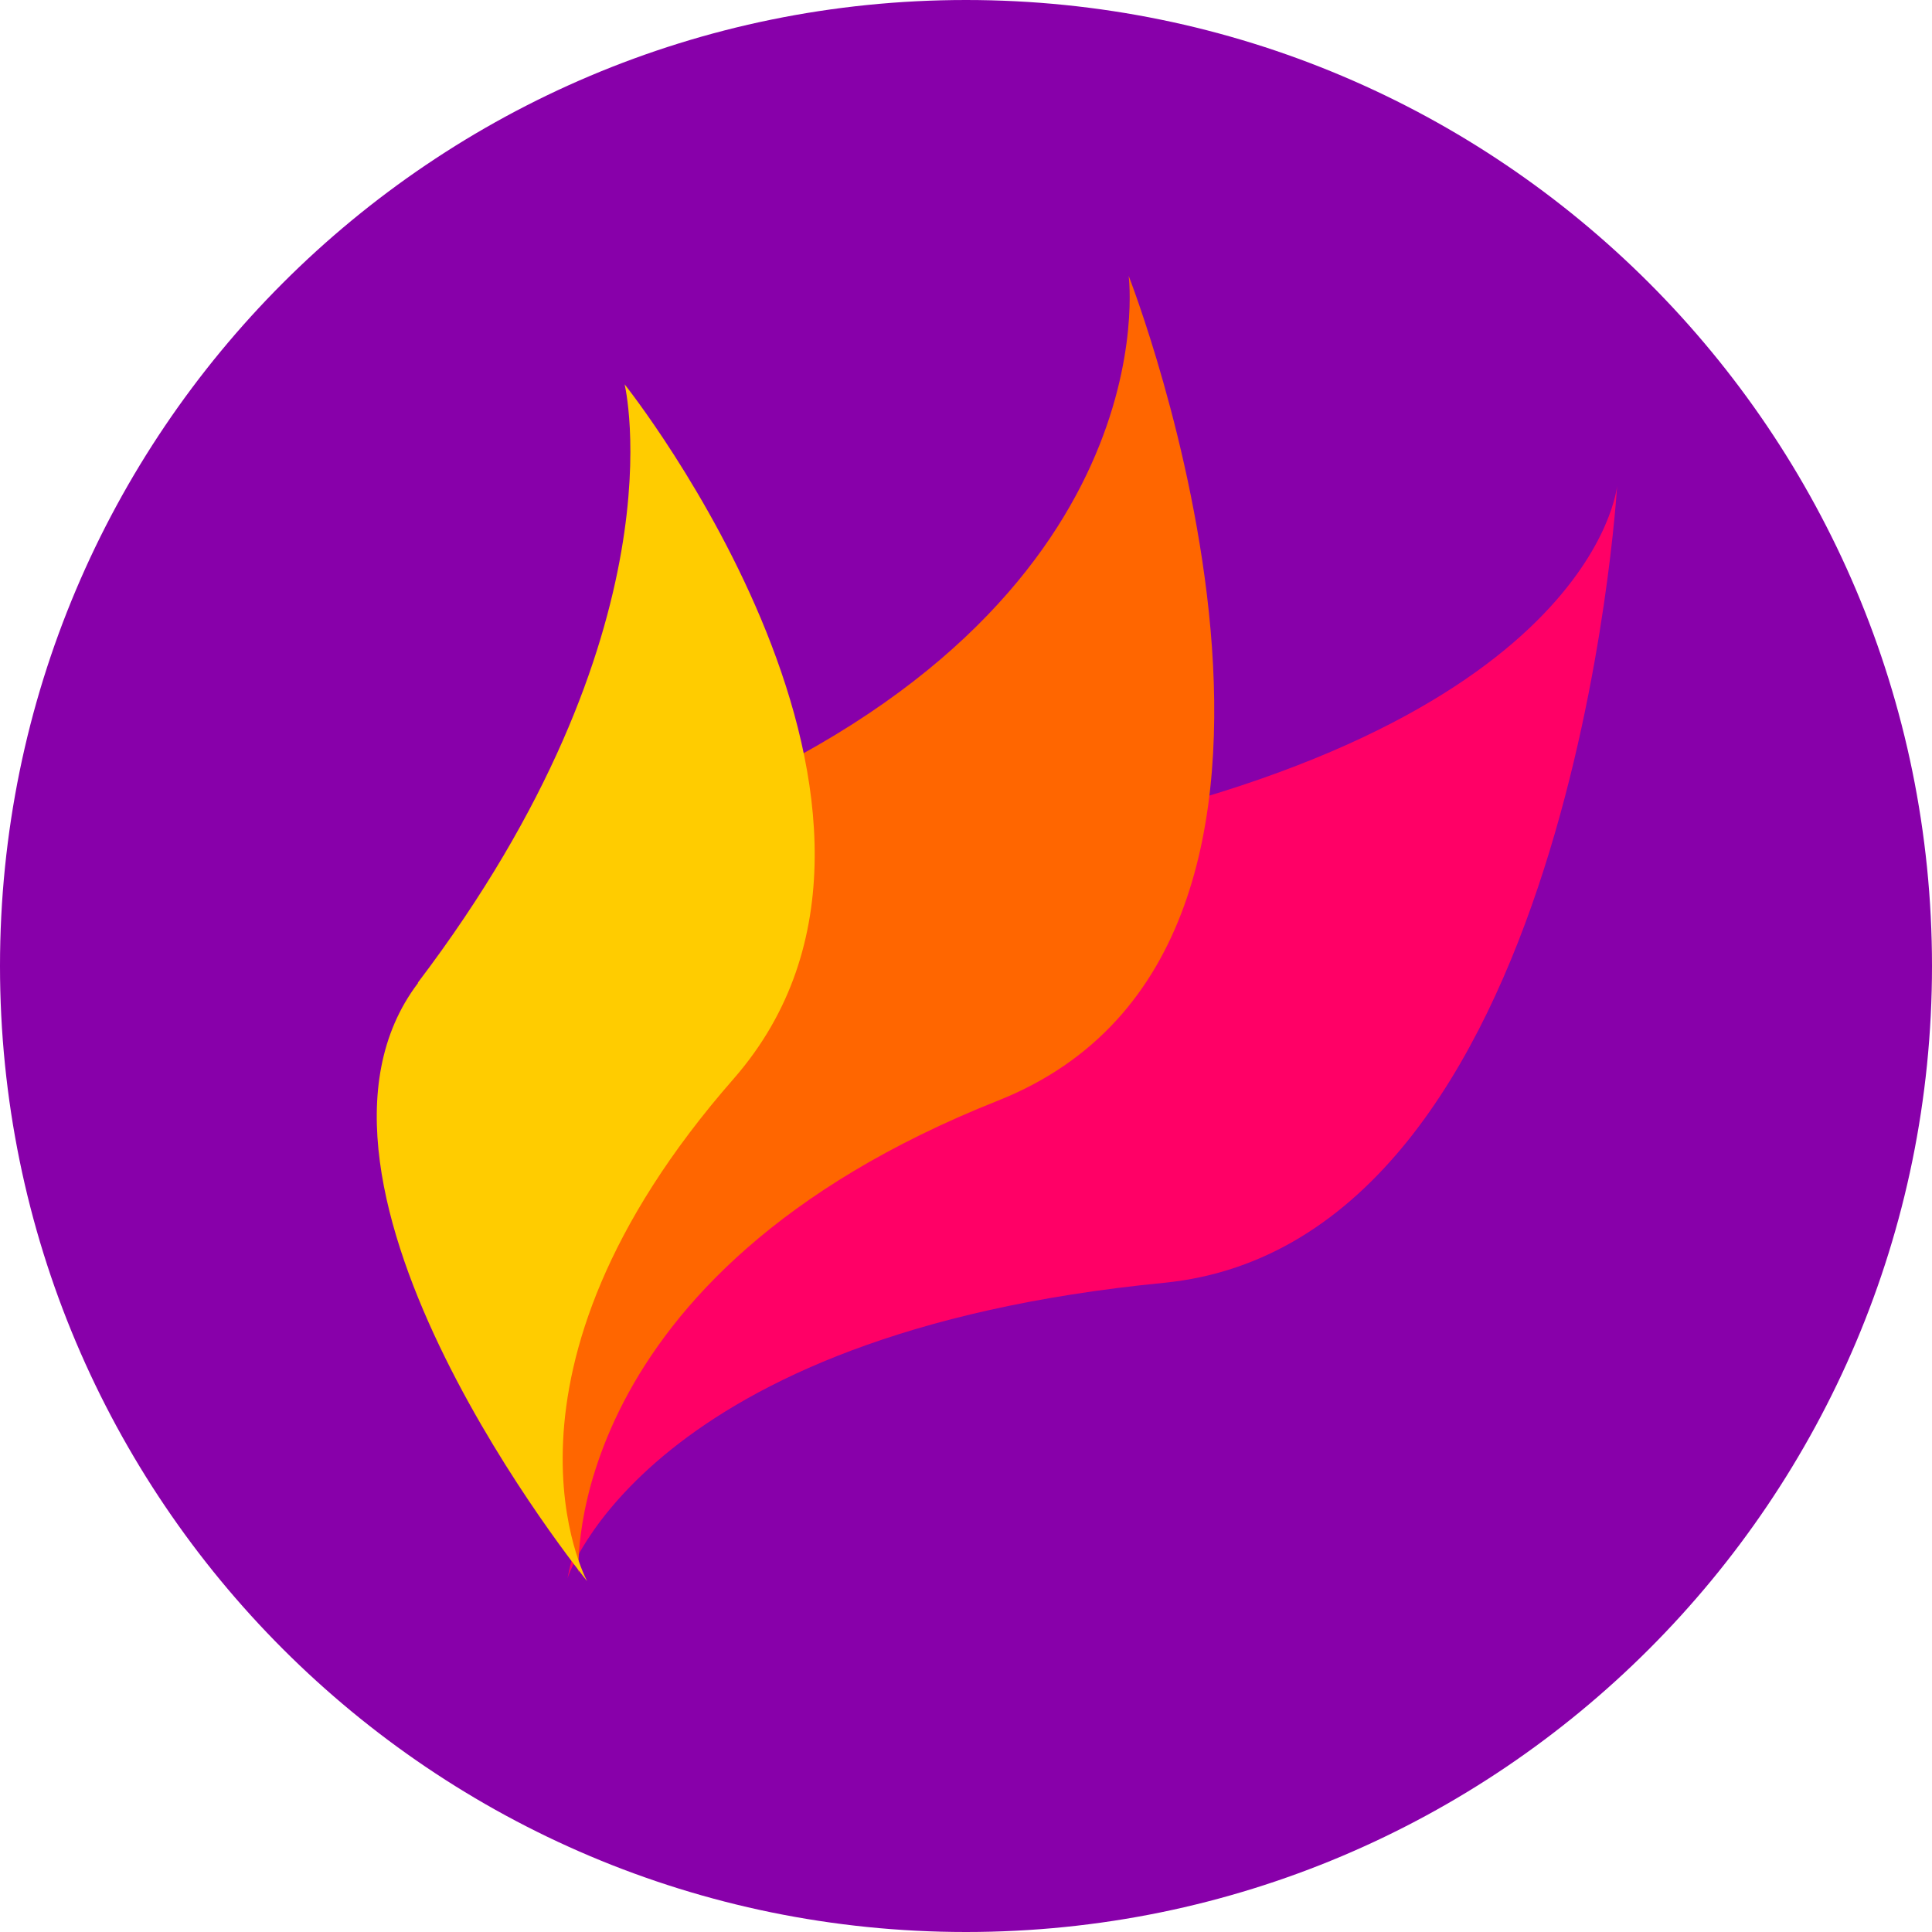
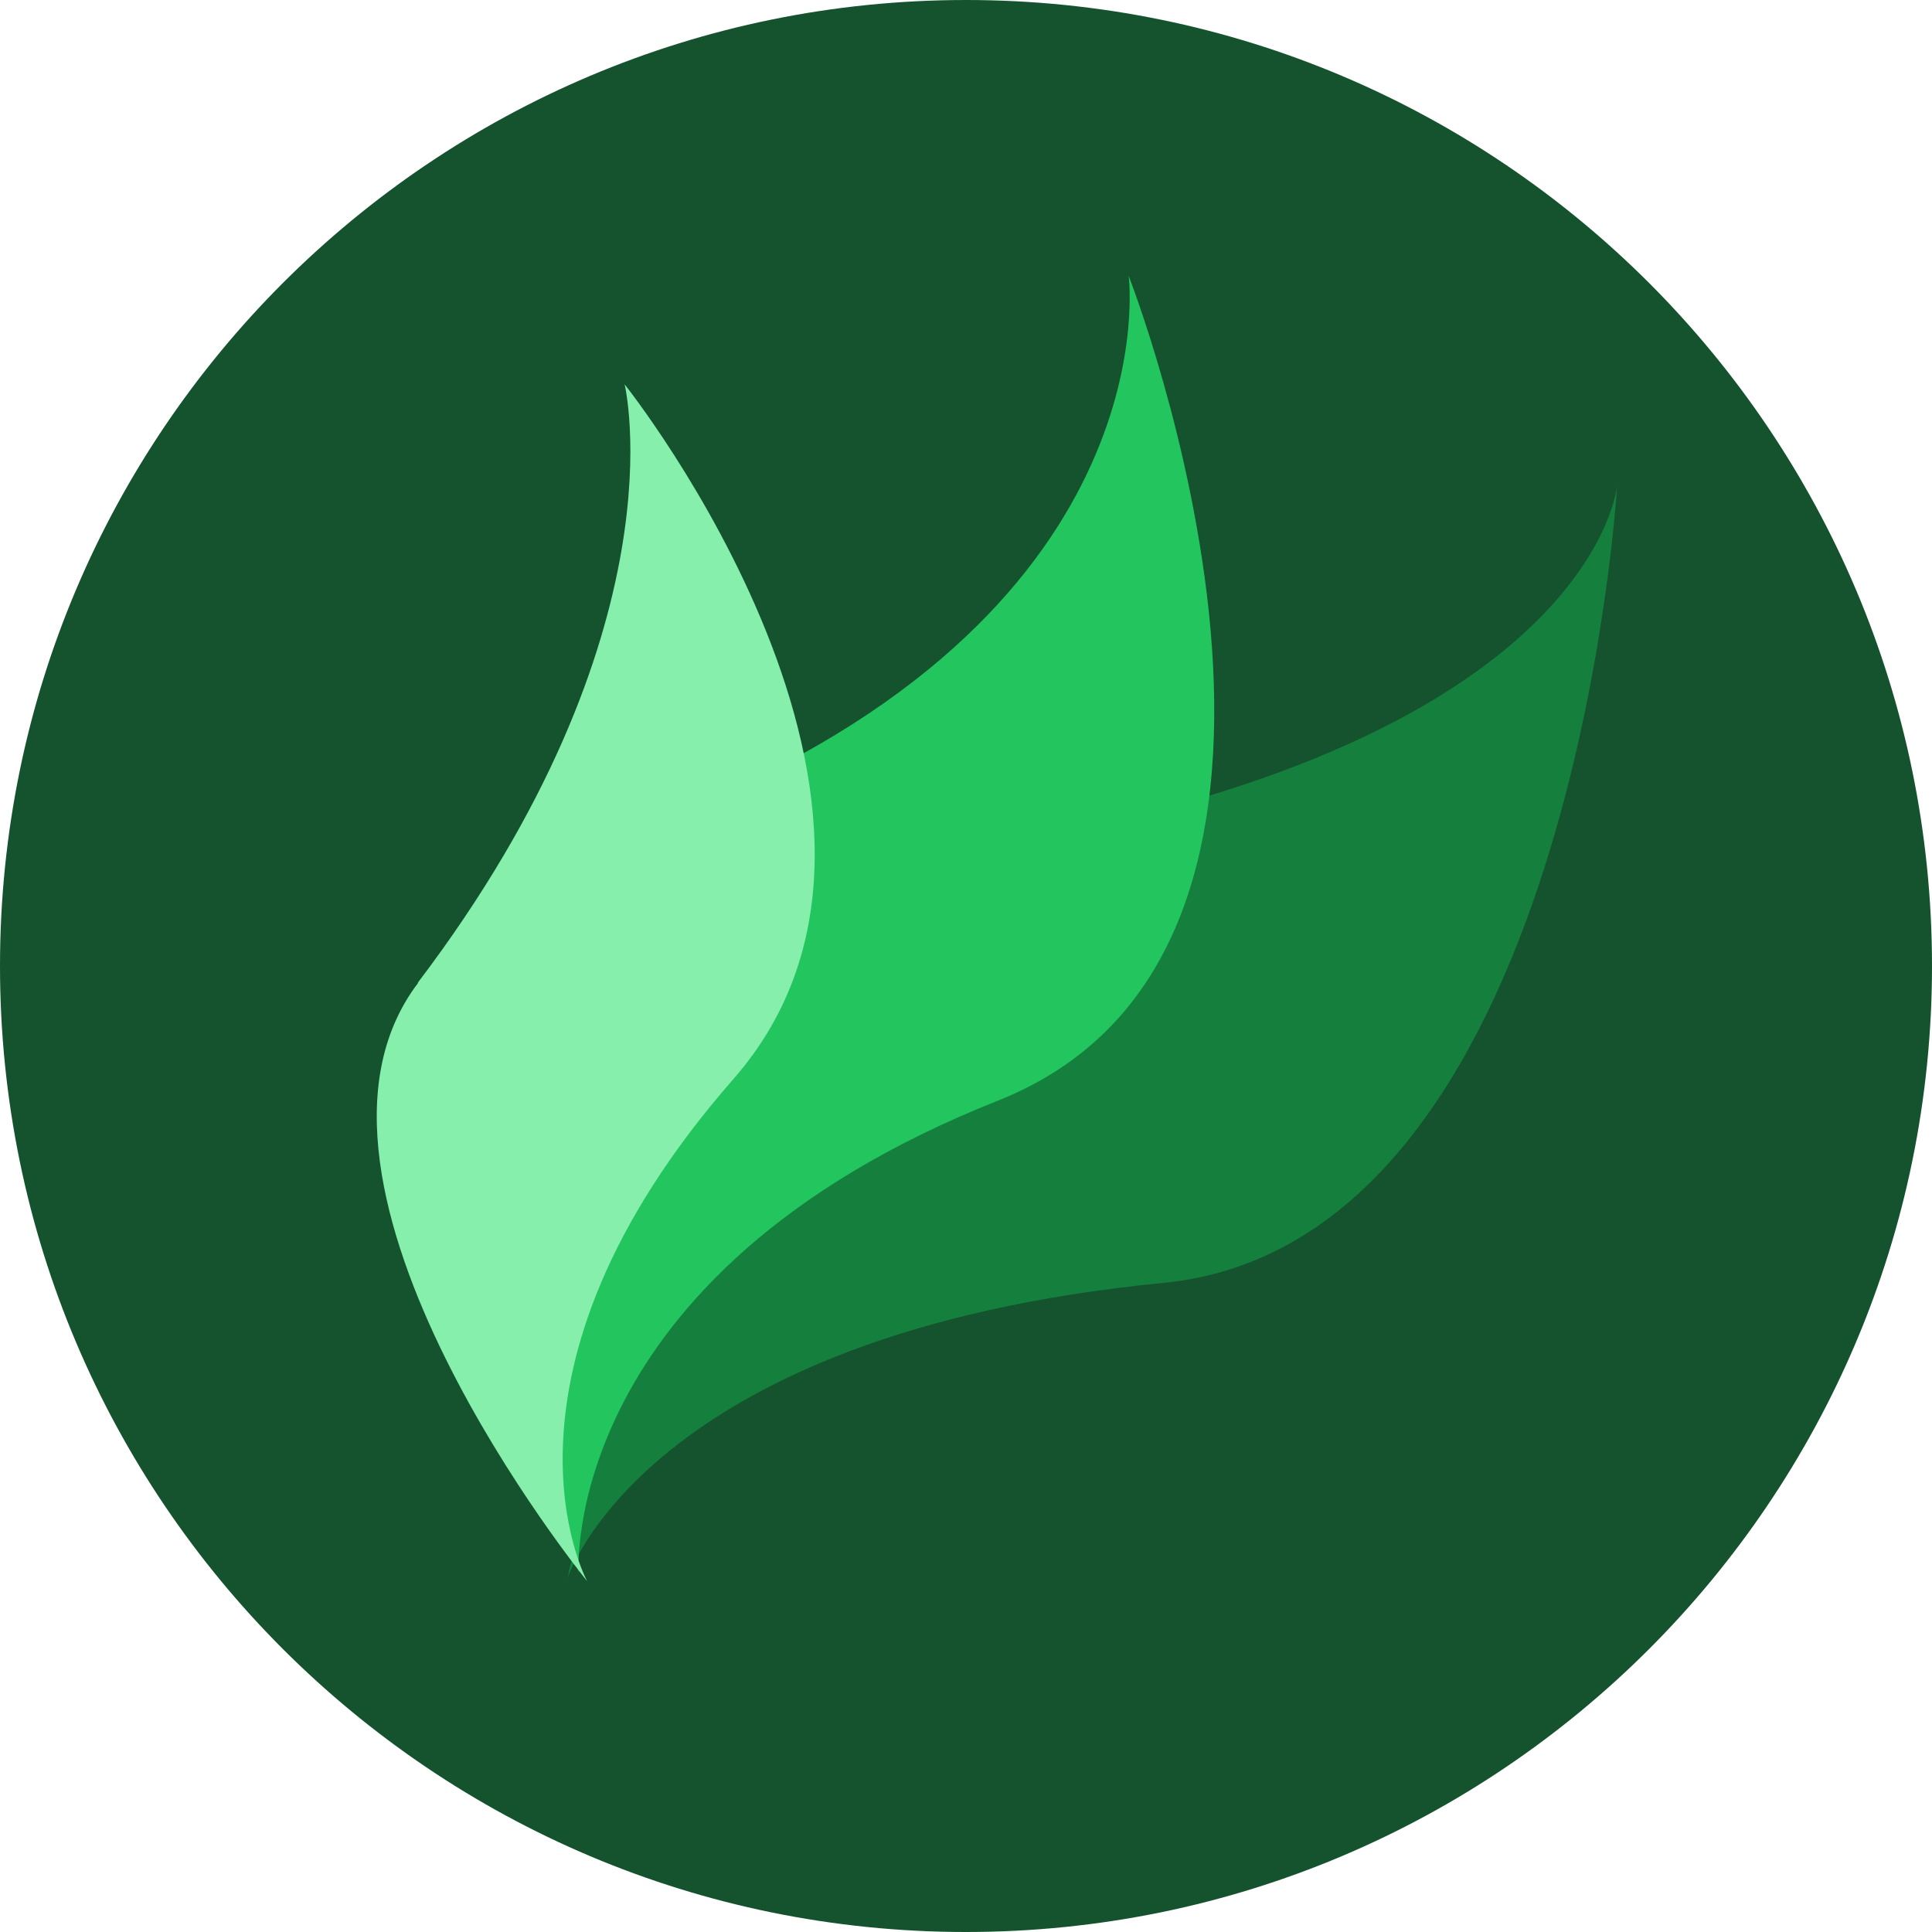
<svg xmlns="http://www.w3.org/2000/svg" version="1.1" viewBox="0 0 64 64" width="64" height="64">
-   <path fill="#80a" d="M32 0a1 1 0 0 1 0 64 1 1 0 0 1 0-64z" />
-   <path fill="#f06" d="M34.302 27.764c18.554-3.581 19.267-11.673 19.267-11.673 0 0-1.461 25.078-15.021 26.405-17.183 1.681-19.75 9.787-19.75 9.787 0 0 4.595-22.413 15.504-24.519z" />
-   <path fill="#f60" d="M23.106 26.657C38.828 20 37.388 9.137 37.388 9.137c0 0 8.68 22.158-4.332 27.324-14.536 5.771-13.889 15.628-13.889 15.628 0 0-5.293-21.522 3.94-25.432z" />
-   <path fill="#fc0" d="M13.845 32.548C22.678 20.9 20.691 12.731 20.691 12.731c0 0 11.309 14.19 3.616 23-8.602 9.818-4.856 16.649-4.856 16.649 0 0-10.672-13.132-5.606-19.812z" />
+   <path fill="#14532d" d="M32 0a1 1 0 0 1 0 64 1 1 0 0 1 0-64z" />
+   <path fill="#15803d" d="M34.302 27.764c18.554-3.581 19.267-11.673 19.267-11.673 0 0-1.461 25.078-15.021 26.405-17.183 1.681-19.75 9.787-19.75 9.787 0 0 4.595-22.413 15.504-24.519z" />
+   <path fill="#22c55e" d="M23.106 26.657C38.828 20 37.388 9.137 37.388 9.137c0 0 8.68 22.158-4.332 27.324-14.536 5.771-13.889 15.628-13.889 15.628 0 0-5.293-21.522 3.94-25.432z" />
+   <path fill="#86efac" d="M13.845 32.548C22.678 20.9 20.691 12.731 20.691 12.731c0 0 11.309 14.19 3.616 23-8.602 9.818-4.856 16.649-4.856 16.649 0 0-10.672-13.132-5.606-19.812z" />
</svg>
